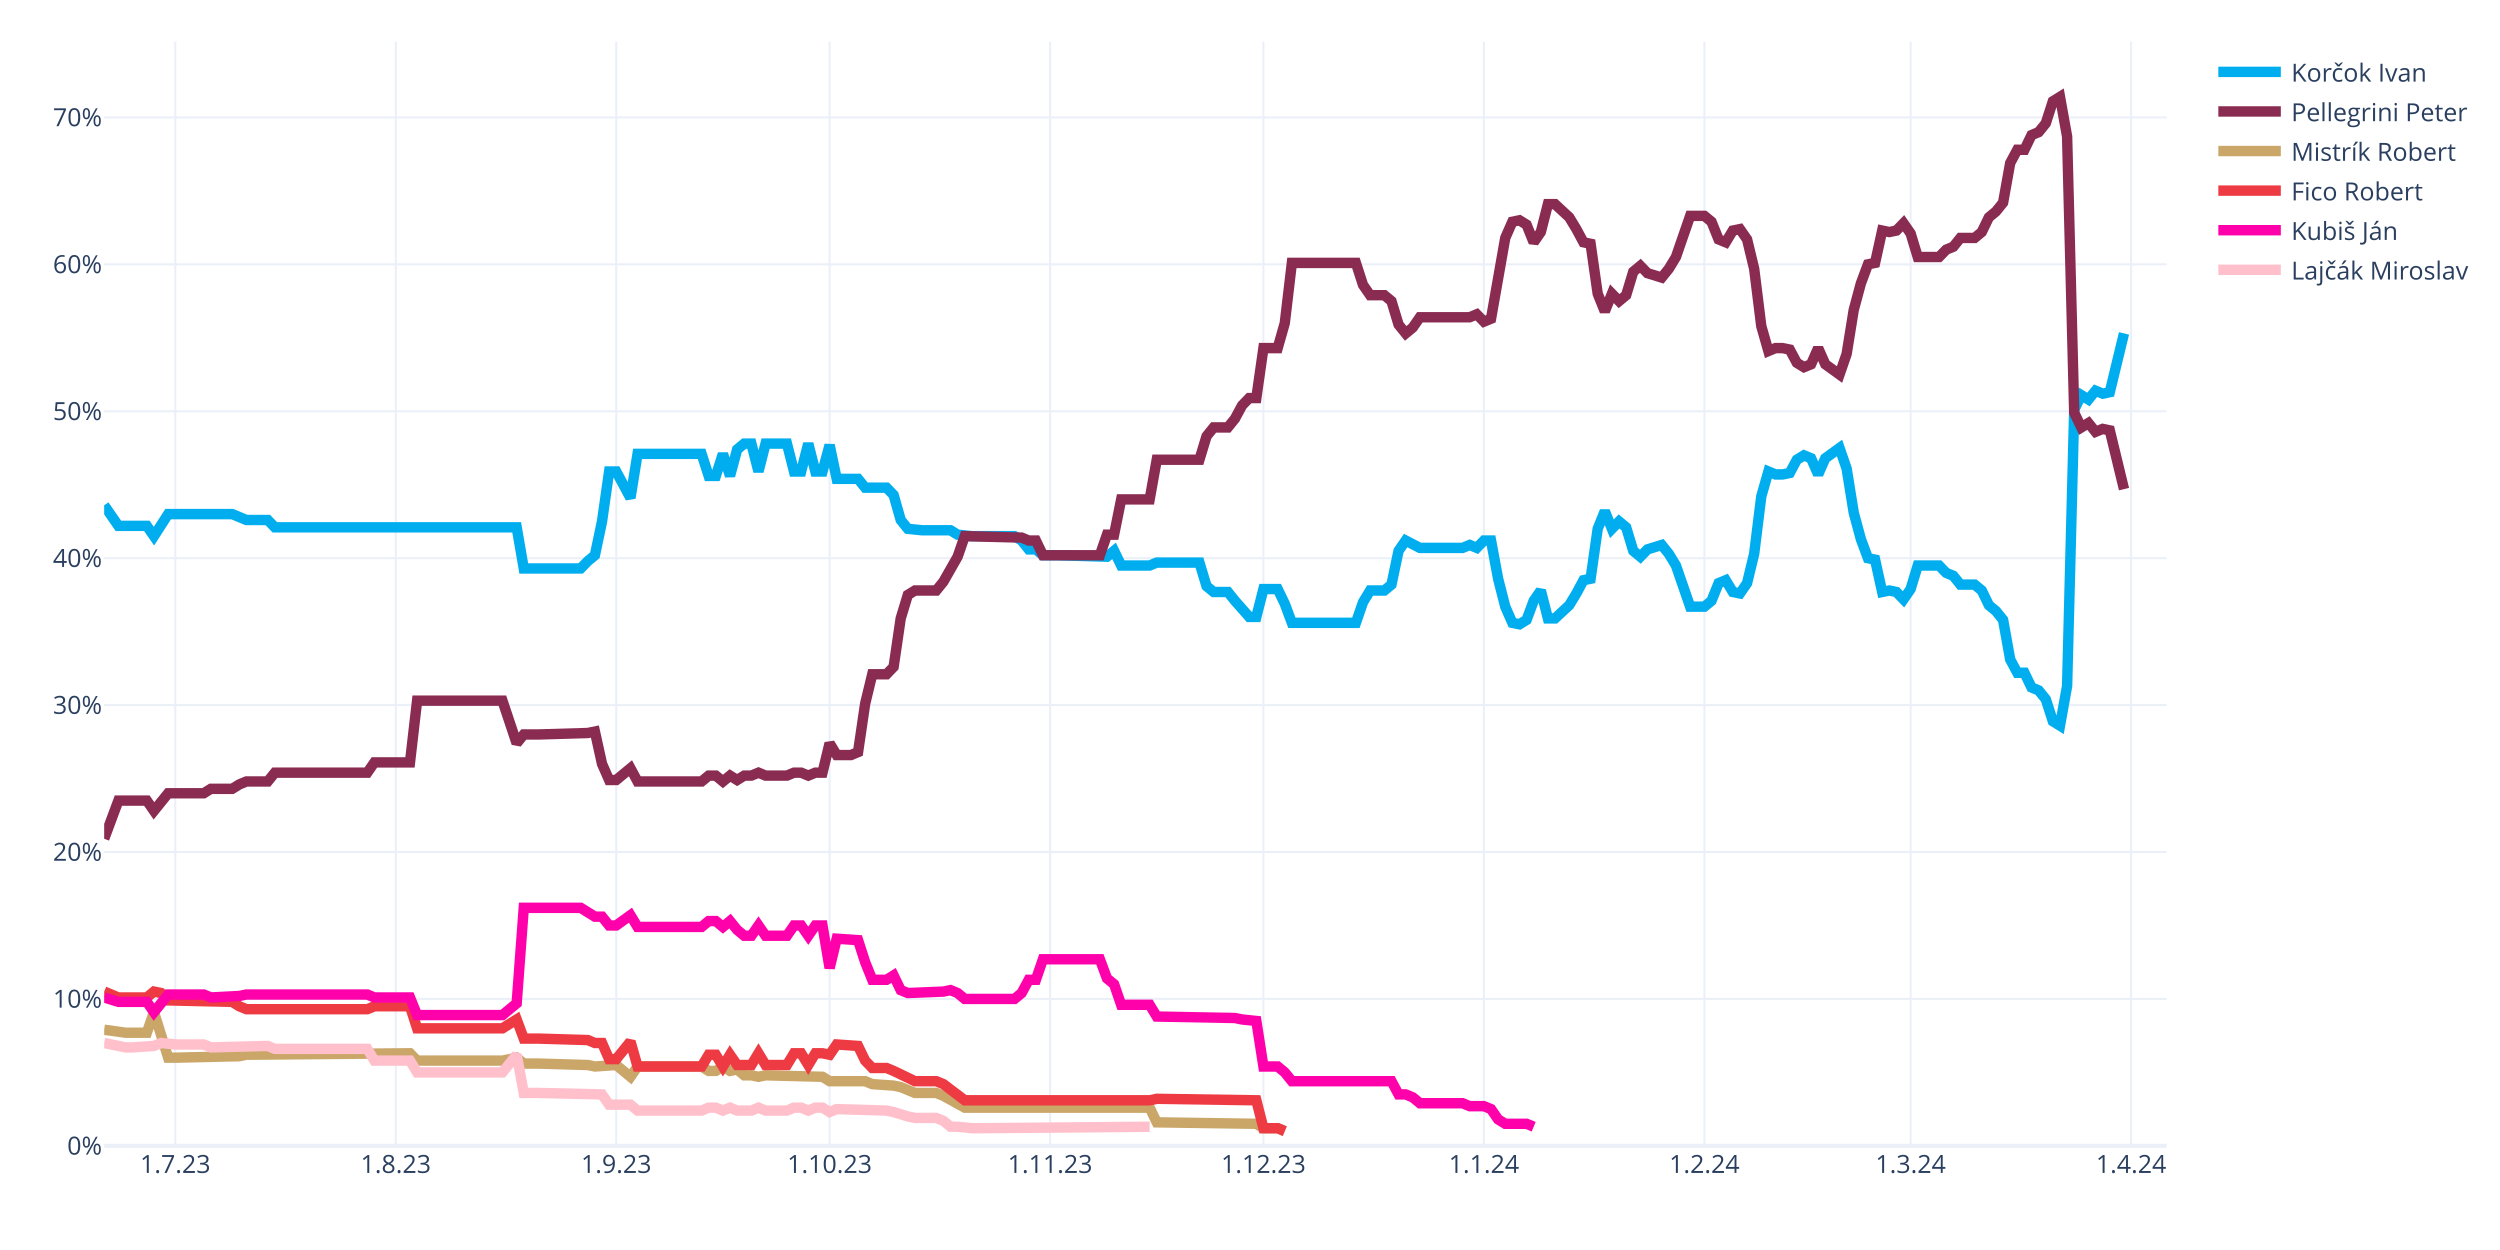
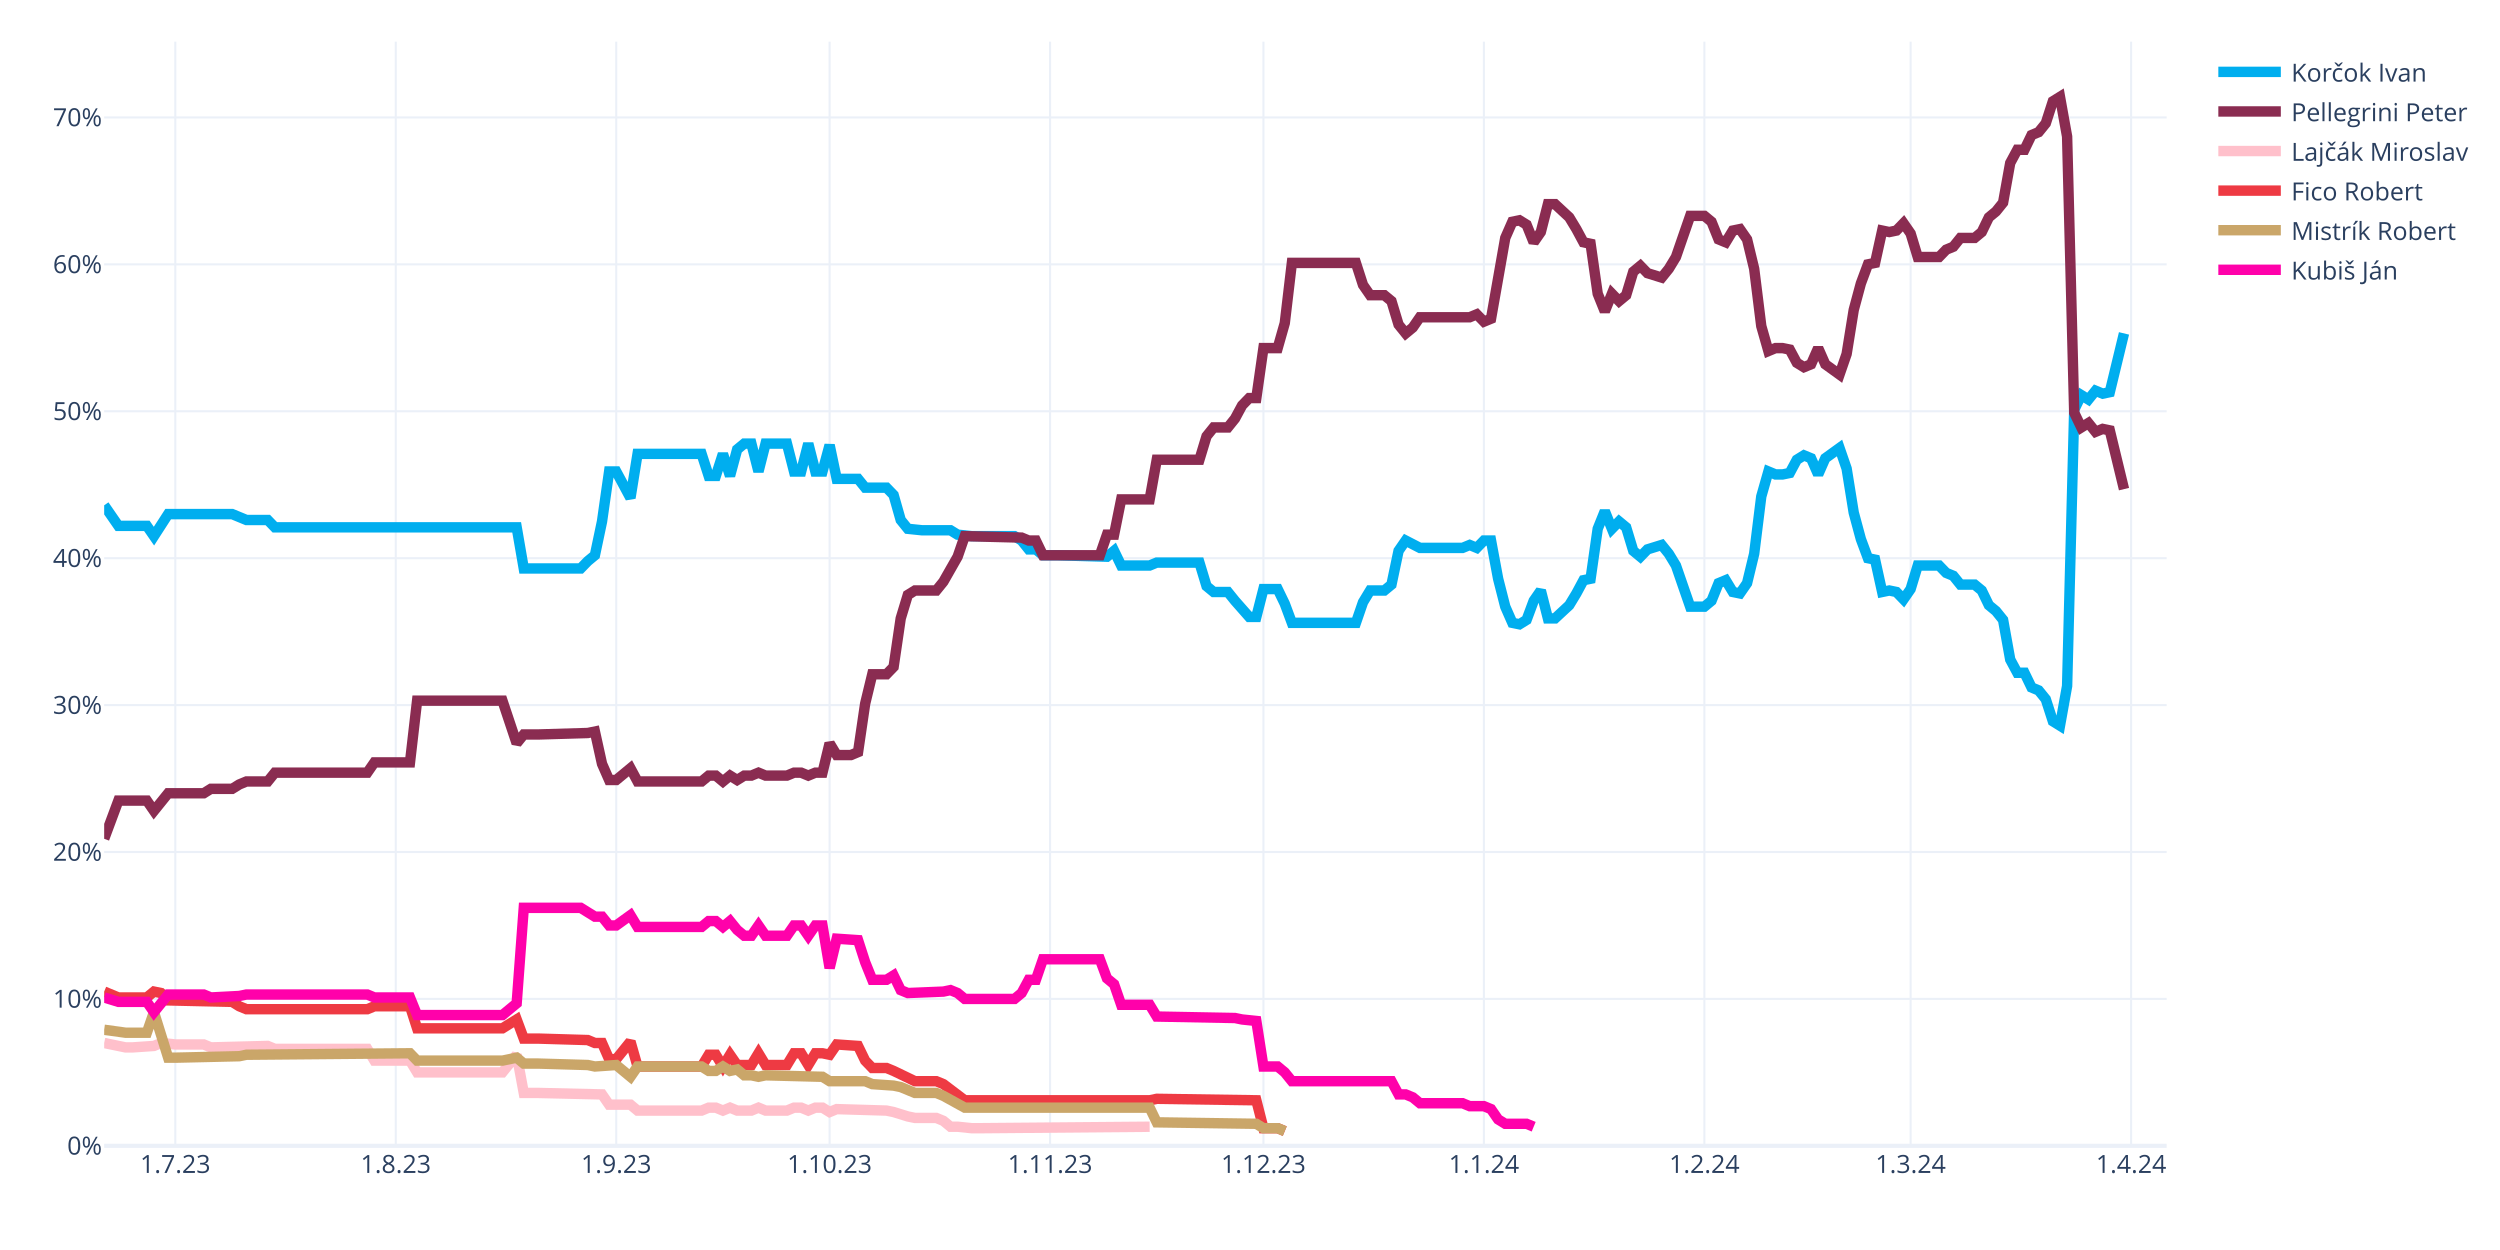
<svg xmlns="http://www.w3.org/2000/svg" class="main-svg" width="1200" height="600" style="" viewBox="0 0 1200 600">
  <rect x="0" y="0" width="1200" height="600" style="fill: rgb(255, 255, 255); fill-opacity: 1;" />
-   <defs id="defs-ccd681">
+   <defs id="defs-4c648d">
    <g class="clips">
-       <clipPath id="clipccd681xyplot" class="plotclip">
+       <clipPath id="clip4c648dxyplot" class="plotclip">
        <rect width="990" height="530" />
      </clipPath>
-       <clipPath class="axesclip" id="clipccd681x">
+       <clipPath class="axesclip" id="clip4c648dx">
        <rect x="50" y="0" width="990" height="600" />
      </clipPath>
-       <clipPath class="axesclip" id="clipccd681y">
+       <clipPath class="axesclip" id="clip4c648dy">
        <rect x="0" y="20" width="1200" height="530" />
      </clipPath>
-       <clipPath class="axesclip" id="clipccd681xy">
+       <clipPath class="axesclip" id="clip4c648dxy">
        <rect x="50" y="20" width="990" height="530" />
      </clipPath>
    </g>
    <g class="gradients" />
    <g class="patterns" />
  </defs>
  <g class="bglayer" />
  <g class="layer-below">
    <g class="imagelayer" />
    <g class="shapelayer" />
  </g>
  <g class="cartesianlayer">
    <g class="subplot xy">
      <g class="layer-subplot">
        <g class="shapelayer" />
        <g class="imagelayer" />
      </g>
      <g class="minor-gridlayer">
        <g class="x" />
        <g class="y" />
      </g>
      <g class="gridlayer">
        <g class="x">
          <path class="xgrid crisp" transform="translate(84.14,0)" d="M0,20v530" style="stroke: rgb(235, 240, 248); stroke-opacity: 1; stroke-width: 1px;" />
          <path class="xgrid crisp" transform="translate(189.97,0)" d="M0,20v530" style="stroke: rgb(235, 240, 248); stroke-opacity: 1; stroke-width: 1px;" />
          <path class="xgrid crisp" transform="translate(295.79,0)" d="M0,20v530" style="stroke: rgb(235, 240, 248); stroke-opacity: 1; stroke-width: 1px;" />
          <path class="xgrid crisp" transform="translate(398.21,0)" d="M0,20v530" style="stroke: rgb(235, 240, 248); stroke-opacity: 1; stroke-width: 1px;" />
          <path class="xgrid crisp" transform="translate(504.03,0)" d="M0,20v530" style="stroke: rgb(235, 240, 248); stroke-opacity: 1; stroke-width: 1px;" />
          <path class="xgrid crisp" transform="translate(606.45,0)" d="M0,20v530" style="stroke: rgb(235, 240, 248); stroke-opacity: 1; stroke-width: 1px;" />
          <path class="xgrid crisp" transform="translate(712.28,0)" d="M0,20v530" style="stroke: rgb(235, 240, 248); stroke-opacity: 1; stroke-width: 1px;" />
          <path class="xgrid crisp" transform="translate(818.1,0)" d="M0,20v530" style="stroke: rgb(235, 240, 248); stroke-opacity: 1; stroke-width: 1px;" />
          <path class="xgrid crisp" transform="translate(917.1,0)" d="M0,20v530" style="stroke: rgb(235, 240, 248); stroke-opacity: 1; stroke-width: 1px;" />
          <path class="xgrid crisp" transform="translate(1022.93,0)" d="M0,20v530" style="stroke: rgb(235, 240, 248); stroke-opacity: 1; stroke-width: 1px;" />
        </g>
        <g class="y">
          <path class="ygrid crisp" transform="translate(0,479.48)" d="M50,0h990" style="stroke: rgb(235, 240, 248); stroke-opacity: 1; stroke-width: 1px;" />
          <path class="ygrid crisp" transform="translate(0,408.96)" d="M50,0h990" style="stroke: rgb(235, 240, 248); stroke-opacity: 1; stroke-width: 1px;" />
          <path class="ygrid crisp" transform="translate(0,338.45)" d="M50,0h990" style="stroke: rgb(235, 240, 248); stroke-opacity: 1; stroke-width: 1px;" />
          <path class="ygrid crisp" transform="translate(0,267.93)" d="M50,0h990" style="stroke: rgb(235, 240, 248); stroke-opacity: 1; stroke-width: 1px;" />
          <path class="ygrid crisp" transform="translate(0,197.41)" d="M50,0h990" style="stroke: rgb(235, 240, 248); stroke-opacity: 1; stroke-width: 1px;" />
          <path class="ygrid crisp" transform="translate(0,126.89)" d="M50,0h990" style="stroke: rgb(235, 240, 248); stroke-opacity: 1; stroke-width: 1px;" />
          <path class="ygrid crisp" transform="translate(0,56.37)" d="M50,0h990" style="stroke: rgb(235, 240, 248); stroke-opacity: 1; stroke-width: 1px;" />
        </g>
      </g>
      <g class="zerolinelayer">
        <path class="yzl zl crisp" transform="translate(0,550)" d="M50,0h990" style="stroke: rgb(235, 240, 248); stroke-opacity: 1; stroke-width: 2px;" />
      </g>
      <g class="layer-between">
        <g class="shapelayer" />
        <g class="imagelayer" />
      </g>
      <path class="xlines-below" />
      <path class="ylines-below" />
      <g class="overlines-below" />
      <g class="xaxislayer-below" />
      <g class="yaxislayer-below" />
      <g class="overaxes-below" />
-       <g class="plot" transform="translate(50,20)" clip-path="url(#clipccd681xyplot)">
+       <g class="plot" transform="translate(50,20)" clip-path="url(#clip4c648dxyplot)">
        <g class="scatterlayer mlayer">
-           <g class="trace scatter trace8fe063" style="stroke-miterlimit: 2; opacity: 1;">
+           <g class="trace scatter trace113d19" style="stroke-miterlimit: 2; opacity: 1;">
            <g class="fills" />
            <g class="errorbars" />
            <g class="lines">
              <path class="js-line" d="M0,222.54L6.83,232.41L10.24,232.41L20.48,232.41L23.9,237.35L30.72,226.77L34.14,226.77L61.45,226.77L64.86,228.18L68.28,229.59L71.69,229.59L78.52,229.59L81.93,233.12L198,233.12L201.41,252.86L228.72,252.86L232.14,249.34L235.55,246.52L238.97,230.3L242.38,206.32L245.79,206.32L252.62,219.01L256.03,197.86L286.76,197.86L290.17,208.44L293.59,208.44L297,197.86L300.41,208.44L303.83,195.74L307.24,192.92L310.66,192.92L314.07,206.32L317.48,192.92L327.72,192.92L331.14,206.32L334.55,206.32L337.97,192.92L341.38,206.32L344.79,206.32L348.21,193.63L351.62,209.85L361.86,209.85L365.28,214.08L375.52,214.08L378.93,217.6L382.34,229.59L385.76,233.82L392.59,234.53L396,234.53L406.24,234.53L409.66,236.64L416.48,237.35L419.9,237.35L436.97,237.35L440.38,239.46L443.79,243.7L447.21,243.7L450.62,246.52L457.45,246.52L481.34,247.22L484.76,244.4L488.17,251.45L491.59,251.45L501.83,251.45L505.24,250.04L525.72,250.04L529.14,261.33L532.55,264.15L535.97,264.15L539.38,264.15L542.79,268.38L549.62,276.13L553.03,276.13L556.45,262.74L559.86,262.74L563.28,262.74L566.69,269.79L570.1,278.96L573.52,278.96L600.83,278.96L604.24,269.08L607.66,263.44L611.07,263.44L614.48,263.44L617.9,260.62L621.31,244.4L624.72,239.46L631.55,242.99L634.97,242.99L652.03,242.99L655.45,241.58L658.86,242.99L662.28,239.46L665.69,239.46L669.1,257.8L672.52,271.2L675.93,278.96L679.34,279.66L682.76,277.54L686.17,268.38L689.59,263.44L693,276.84L696.41,276.84L703.24,270.49L706.66,264.85L710.07,258.5L713.48,257.8L716.9,233.82L720.31,225.36L723.72,233.82L727.14,230.3L730.55,233.12L733.97,244.4L737.38,247.22L740.79,243.7L747.62,241.58L751.03,245.81L754.45,251.45L757.86,261.33L761.28,271.2L764.69,271.2L768.1,271.2L771.52,268.38L774.93,259.92L778.34,258.5L781.76,264.15L785.17,264.85L788.59,259.92L792,245.81L795.41,218.31L798.83,206.32L802.24,207.73L805.66,207.73L809.07,207.03L812.48,200.68L815.9,198.56L819.31,199.97L822.72,207.73L826.14,199.97L832.97,195.04L836.38,204.91L839.79,226.07L843.21,238.76L846.62,247.93L850.03,248.63L853.45,264.15L856.86,263.44L860.28,264.15L863.69,267.67L867.1,262.74L870.52,251.45L880.76,251.45L884.17,254.98L887.59,256.39L891,260.62L897.83,260.62L901.24,263.44L904.66,270.49L908.07,273.31L911.48,277.54L914.9,296.58L918.31,302.93L921.72,302.93L925.14,309.98L928.55,311.39L931.97,315.62L935.38,326.2L938.79,328.32L942.21,309.28L945.62,176.7L949.03,169.65L952.45,171.77L955.86,167.54L959.28,168.95L962.69,168.24L969.52,140.03" style="vector-effect: none; fill: none; stroke: rgb(0, 174, 239); stroke-opacity: 1; stroke-width: 5px; opacity: 1;" />
            </g>
            <g class="points" />
            <g class="text" />
          </g>
-           <g class="trace scatter trace3c7a3f" style="stroke-miterlimit: 2; opacity: 1;">
+           <g class="trace scatter trace67e810" style="stroke-miterlimit: 2; opacity: 1;">
            <g class="fills" />
            <g class="errorbars" />
            <g class="lines">
              <path class="js-line" d="M0,382.62L6.83,364.28L10.24,364.28L20.48,364.28L23.9,369.22L30.72,360.76L34.14,360.76L47.79,360.76L51.21,358.64L61.45,358.64L64.86,356.53L68.28,355.11L71.69,355.11L78.52,355.11L81.93,350.88L126.31,350.88L129.72,345.95L146.79,345.95L150.21,316.33L191.17,316.33L198,336.78L201.41,332.55L208.24,332.55L232.14,331.84L235.55,331.14L238.97,346.65L242.38,354.41L245.79,354.41L249.21,351.59L252.62,348.77L256.03,355.11L286.76,355.11L290.17,352.29L293.59,352.29L297,355.11L300.41,352.29L303.83,354.41L307.24,352.29L310.66,352.29L314.07,350.88L317.48,352.29L327.72,352.29L331.14,350.88L334.55,350.88L337.97,352.29L341.38,350.88L344.79,350.88L348.21,336.78L351.62,342.42L358.45,342.42L361.86,341.01L365.28,317.74L368.69,303.64L375.52,303.64L378.93,300.11L382.34,276.84L385.76,265.56L389.17,263.44L392.59,263.44L399.41,263.44L402.83,259.21L409.66,247.22L413.07,237.35L440.38,238.05L443.79,239.46L447.21,239.46L450.62,246.52L477.93,246.52L481.34,236.64L484.76,236.64L488.17,219.72L501.83,219.72L505.24,200.68L525.72,200.68L529.14,189.4L532.55,185.17L535.97,185.17L539.38,185.17L542.79,180.93L546.21,174.59L549.62,171.06L553.03,171.06L556.45,147.09L563.28,147.09L566.69,135.1L570.1,106.19L573.52,106.19L600.83,106.19L604.24,116.76L607.66,121.7L611.07,121.7L614.48,121.7L617.9,124.52L621.31,135.8L624.72,140.03L628.14,137.21L631.55,132.28L655.45,132.28L658.86,130.87L662.28,134.39L665.69,132.98L672.52,94.2L675.93,86.44L679.34,85.74L682.76,87.85L686.17,96.31L689.59,91.38L693,77.98L696.41,77.98L703.24,84.32L706.66,89.97L710.07,96.31L713.48,97.02L716.9,120.99L720.31,129.46L723.72,120.99L727.14,124.52L730.55,121.7L733.97,110.42L737.38,107.6L740.79,111.12L747.62,113.24L751.03,109.01L754.45,103.36L757.86,93.49L761.28,83.62L764.69,83.62L768.1,83.62L771.52,86.44L774.93,94.9L778.34,96.31L781.76,90.67L785.17,89.97L788.59,94.9L792,109.01L795.41,136.51L798.83,148.5L802.24,147.09L805.66,147.09L809.07,147.79L812.48,154.14L815.9,156.25L819.31,154.84L822.72,147.09L826.14,154.84L832.97,159.78L836.38,149.91L839.79,128.75L843.21,116.06L846.62,106.89L850.03,106.19L853.45,90.67L856.86,91.38L860.28,90.67L863.69,87.15L867.1,92.08L870.52,103.36L880.76,103.36L884.17,99.84L887.59,98.43L891,94.2L897.83,94.2L901.24,91.38L904.66,84.32L908.07,81.5L911.48,77.27L914.9,58.23L918.31,51.89L921.72,51.89L925.14,44.83L928.55,43.42L931.97,39.19L935.38,28.62L938.79,26.5L942.21,45.54L945.62,178.11L949.03,185.17L952.45,183.05L955.86,187.28L959.28,185.87L962.69,186.58L969.52,214.78" style="vector-effect: none; fill: none; stroke: rgb(138, 44, 81); stroke-opacity: 1; stroke-width: 5px; opacity: 1;" />
            </g>
            <g class="points" />
            <g class="text" />
          </g>
-           <g class="trace scatter trace425340" style="stroke-miterlimit: 2; opacity: 1;">
+           <g class="trace scatter traceca311c" style="stroke-miterlimit: 2; opacity: 1;">
+             <g class="fills" />
+             <g class="errorbars" />
+             <g class="lines">
+               <path class="js-line" d="M0,480.64L10.24,482.75L13.66,482.75L23.9,482.05L27.31,480.64L34.14,481.34L37.55,481.34L47.79,481.34L51.21,482.75L78.52,482.05L81.93,483.46L126.31,483.46L129.72,489.1L146.79,489.1L150.21,494.74L191.17,494.74L198,486.28L201.41,504.61L208.24,504.61L238.97,505.32L242.38,510.25L252.62,510.25L256.03,513.08L286.76,513.08L290.17,511.67L293.59,511.67L297,513.08L300.41,511.67L303.83,513.08L310.66,513.08L314.07,511.67L317.48,513.08L320.9,513.08L327.72,513.08L331.14,511.67L334.55,511.67L337.97,513.08L341.38,511.67L344.79,511.67L348.21,513.78L351.62,512.37L375.52,513.08L378.93,513.78L385.76,515.9L389.17,516.6L399.41,516.6L402.83,518.01L406.24,520.83L409.66,520.83L416.48,521.54L419.9,521.54L501.83,520.83" style="vector-effect: none; fill: none; stroke: rgb(255, 192, 203); stroke-opacity: 1; stroke-width: 5px; opacity: 1;" />
+             </g>
+             <g class="points" />
+             <g class="text" />
+           </g>
+           <g class="trace scatter trace1f88b2" style="stroke-miterlimit: 2; opacity: 1;">
+             <g class="fills" />
+             <g class="errorbars" />
+             <g class="lines">
+               <path class="js-line" d="M0,455.96L6.83,458.78L10.24,458.78L20.48,458.78L23.9,455.96L27.31,456.66L30.72,460.19L61.45,460.89L64.86,463.01L68.28,464.42L71.69,464.42L126.31,464.42L129.72,463.01L146.79,463.01L150.21,473.59L191.17,473.59L198,469.35L201.41,478.52L208.24,478.52L232.14,479.23L235.55,480.64L238.97,480.64L242.38,488.39L245.79,488.39L249.21,484.16L252.62,479.93L256.03,491.92L286.76,491.92L290.17,486.28L293.59,486.28L297,491.92L300.41,486.28L303.83,491.21L310.66,491.21L314.07,485.57L317.48,491.21L320.9,491.21L327.72,491.21L331.14,485.57L334.55,485.57L337.97,491.21L341.38,485.57L344.79,485.57L348.21,486.28L351.62,481.34L361.86,482.05L365.28,489.1L368.69,492.63L372.1,492.63L375.52,492.63L378.93,494.04L389.17,498.97L392.59,498.97L399.41,498.97L402.83,500.38L413.07,508.14L416.48,508.14L501.83,508.14L505.24,507.43L553.03,508.14L556.45,521.54L563.28,521.54L566.69,522.95" style="vector-effect: none; fill: none; stroke: rgb(238, 58, 67); stroke-opacity: 1; stroke-width: 5px; opacity: 1;" />
+             </g>
+             <g class="points" />
+             <g class="text" />
+           </g>
+           <g class="trace scatter trace04eb31" style="stroke-miterlimit: 2; opacity: 1;">
            <g class="fills" />
            <g class="errorbars" />
            <g class="lines">
              <path class="js-line" d="M0,474.29L10.24,475.7L13.66,475.7L20.48,475.7L23.9,465.83L30.72,487.69L34.14,487.69L64.86,486.98L68.28,486.28L146.79,485.57L150.21,489.1L191.17,489.1L198,487.69L201.41,490.51L208.24,490.51L232.14,491.21L235.55,491.92L245.79,491.21L249.21,494.04L252.62,496.86L256.03,491.92L286.76,491.92L290.17,494.04L293.59,494.04L297,491.92L300.41,494.04L303.83,493.33L307.24,496.15L310.66,496.15L314.07,496.86L317.48,496.15L344.79,496.86L348.21,498.97L365.28,498.97L368.69,500.38L378.93,501.09L382.34,501.79L389.17,504.61L392.59,504.61L399.41,504.61L402.83,506.02L413.07,511.67L416.48,511.67L501.83,511.67L505.24,518.72L553.03,519.42L556.45,521.54L563.28,521.54L566.69,522.95" style="vector-effect: none; fill: none; stroke: rgb(202, 166, 105); stroke-opacity: 1; stroke-width: 5px; opacity: 1;" />
            </g>
            <g class="points" />
            <g class="text" />
          </g>
-           <g class="trace scatter tracef23b5d" style="stroke-miterlimit: 2; opacity: 1;">
-             <g class="fills" />
-             <g class="errorbars" />
-             <g class="lines">
-               <path class="js-line" d="M0,455.96L6.83,458.78L10.24,458.78L20.48,458.78L23.9,455.96L27.31,456.66L30.72,460.19L61.45,460.89L64.86,463.01L68.28,464.42L71.69,464.42L126.31,464.42L129.72,463.01L146.79,463.01L150.21,473.59L191.17,473.59L198,469.35L201.41,478.52L208.24,478.52L232.14,479.23L235.55,480.64L238.97,480.64L242.38,488.39L245.79,488.39L249.21,484.16L252.62,479.93L256.03,491.92L286.76,491.92L290.17,486.28L293.59,486.28L297,491.92L300.41,486.28L303.83,491.21L310.66,491.21L314.07,485.57L317.48,491.21L320.9,491.21L327.72,491.21L331.14,485.57L334.55,485.57L337.97,491.21L341.38,485.57L344.79,485.57L348.21,486.28L351.62,481.34L361.86,482.05L365.28,489.1L368.69,492.63L372.1,492.63L375.52,492.63L378.93,494.04L389.17,498.97L392.59,498.97L399.41,498.97L402.83,500.38L413.07,508.14L416.48,508.14L501.83,508.14L505.24,507.43L553.03,508.14L556.45,521.54L563.28,521.54L566.69,522.95" style="vector-effect: none; fill: none; stroke: rgb(238, 58, 67); stroke-opacity: 1; stroke-width: 5px; opacity: 1;" />
-             </g>
-             <g class="points" />
-             <g class="text" />
-           </g>
-           <g class="trace scatter trace190087" style="stroke-miterlimit: 2; opacity: 1;">
+           <g class="trace scatter trace62bf24" style="stroke-miterlimit: 2; opacity: 1;">
            <g class="fills" />
            <g class="errorbars" />
            <g class="lines">
              <path class="js-line" d="M0,458.78L6.83,460.89L10.24,460.89L20.48,460.89L23.9,465.83L30.72,457.37L34.14,457.37L47.79,457.37L51.21,458.78L64.86,458.07L68.28,457.37L126.31,457.37L129.72,458.78L146.79,458.78L150.21,467.24L191.17,467.24L198,461.6L201.41,415.76L208.24,415.76L228.72,415.76L232.14,417.88L235.55,419.99L238.97,419.99L242.38,424.22L245.79,424.22L252.62,419.29L256.03,424.93L286.76,424.93L290.17,422.11L293.59,422.11L297,424.93L300.41,422.11L303.83,426.34L307.24,429.16L310.66,429.16L314.07,424.22L317.48,429.16L327.72,429.16L331.14,424.22L334.55,424.22L337.97,429.16L341.38,424.22L344.79,424.22L348.21,444.67L351.62,430.57L361.86,431.27L365.28,441.85L368.69,450.31L372.1,450.31L375.52,450.31L378.93,448.2L382.34,455.25L385.76,456.66L402.83,455.96L406.24,455.25L409.66,456.66L413.07,459.48L436.97,459.48L440.38,456.66L443.79,450.31L447.21,450.31L450.62,440.44L457.45,440.44L477.93,440.44L481.34,449.61L484.76,452.43L488.17,462.3L501.83,462.3L505.24,467.94L542.79,468.65L546.21,469.35L553.03,470.06L556.45,491.92L563.28,491.92L566.69,494.74L570.1,498.97L573.52,498.97L617.9,498.97L621.31,505.32L624.72,505.32L628.14,506.73L631.55,509.55L634.97,509.55L652.03,509.55L655.45,510.96L662.28,510.96L665.69,512.37L669.1,517.31L672.52,519.42L682.76,519.42L686.17,520.83" style="vector-effect: none; fill: none; stroke: rgb(255, 1, 170); stroke-opacity: 1; stroke-width: 5px; opacity: 1;" />
-             </g>
-             <g class="points" />
-             <g class="text" />
-           </g>
-           <g class="trace scatter tracea12fb4" style="stroke-miterlimit: 2; opacity: 1;">
-             <g class="fills" />
-             <g class="errorbars" />
-             <g class="lines">
-               <path class="js-line" d="M0,480.64L10.24,482.75L13.66,482.75L23.9,482.05L27.31,480.64L34.14,481.34L37.55,481.34L47.79,481.34L51.21,482.75L78.52,482.05L81.93,483.46L126.31,483.46L129.72,489.1L146.79,489.1L150.21,494.74L191.17,494.74L198,486.28L201.41,504.61L208.24,504.61L238.97,505.32L242.38,510.25L252.62,510.25L256.03,513.08L286.76,513.08L290.17,511.67L293.59,511.67L297,513.08L300.41,511.67L303.83,513.08L310.66,513.08L314.07,511.67L317.48,513.08L320.9,513.08L327.72,513.08L331.14,511.67L334.55,511.67L337.97,513.08L341.38,511.67L344.79,511.67L348.21,513.78L351.62,512.37L375.52,513.08L378.93,513.78L385.76,515.9L389.17,516.6L399.41,516.6L402.83,518.01L406.24,520.83L409.66,520.83L416.48,521.54L419.9,521.54L501.83,520.83" style="vector-effect: none; fill: none; stroke: rgb(255, 192, 203); stroke-opacity: 1; stroke-width: 5px; opacity: 1;" />
            </g>
            <g class="points" />
            <g class="text" />
          </g>
        </g>
      </g>
      <g class="overplot" />
      <path class="xlines-above crisp" d="M0,0" style="fill: none;" />
      <path class="ylines-above crisp" d="M0,0" style="fill: none;" />
      <g class="overlines-above" />
      <g class="xaxislayer-above">
        <g class="xtick">
          <text text-anchor="middle" x="0" y="563" transform="translate(84.14,0)" style="font-family: 'Open Sans', verdana, arial, sans-serif; font-size: 12px; fill: rgb(42, 63, 95); fill-opacity: 1; white-space: pre; opacity: 1;">1.7.23</text>
        </g>
        <g class="xtick">
          <text text-anchor="middle" x="0" y="563" style="font-family: 'Open Sans', verdana, arial, sans-serif; font-size: 12px; fill: rgb(42, 63, 95); fill-opacity: 1; white-space: pre; opacity: 1;" transform="translate(189.97,0)">1.8.23</text>
        </g>
        <g class="xtick">
          <text text-anchor="middle" x="0" y="563" style="font-family: 'Open Sans', verdana, arial, sans-serif; font-size: 12px; fill: rgb(42, 63, 95); fill-opacity: 1; white-space: pre; opacity: 1;" transform="translate(295.79,0)">1.9.23</text>
        </g>
        <g class="xtick">
          <text text-anchor="middle" x="0" y="563" style="font-family: 'Open Sans', verdana, arial, sans-serif; font-size: 12px; fill: rgb(42, 63, 95); fill-opacity: 1; white-space: pre; opacity: 1;" transform="translate(398.21,0)">1.10.23</text>
        </g>
        <g class="xtick">
          <text text-anchor="middle" x="0" y="563" style="font-family: 'Open Sans', verdana, arial, sans-serif; font-size: 12px; fill: rgb(42, 63, 95); fill-opacity: 1; white-space: pre; opacity: 1;" transform="translate(504.03,0)">1.11.23</text>
        </g>
        <g class="xtick">
          <text text-anchor="middle" x="0" y="563" style="font-family: 'Open Sans', verdana, arial, sans-serif; font-size: 12px; fill: rgb(42, 63, 95); fill-opacity: 1; white-space: pre; opacity: 1;" transform="translate(606.45,0)">1.12.23</text>
        </g>
        <g class="xtick">
          <text text-anchor="middle" x="0" y="563" style="font-family: 'Open Sans', verdana, arial, sans-serif; font-size: 12px; fill: rgb(42, 63, 95); fill-opacity: 1; white-space: pre; opacity: 1;" transform="translate(712.28,0)">1.1.24</text>
        </g>
        <g class="xtick">
          <text text-anchor="middle" x="0" y="563" style="font-family: 'Open Sans', verdana, arial, sans-serif; font-size: 12px; fill: rgb(42, 63, 95); fill-opacity: 1; white-space: pre; opacity: 1;" transform="translate(818.1,0)">1.2.24</text>
        </g>
        <g class="xtick">
          <text text-anchor="middle" x="0" y="563" style="font-family: 'Open Sans', verdana, arial, sans-serif; font-size: 12px; fill: rgb(42, 63, 95); fill-opacity: 1; white-space: pre; opacity: 1;" transform="translate(917.1,0)">1.3.24</text>
        </g>
        <g class="xtick">
          <text text-anchor="middle" x="0" y="563" style="font-family: 'Open Sans', verdana, arial, sans-serif; font-size: 12px; fill: rgb(42, 63, 95); fill-opacity: 1; white-space: pre; opacity: 1;" transform="translate(1022.93,0)">1.4.24</text>
        </g>
      </g>
      <g class="yaxislayer-above">
        <g class="ytick">
          <text text-anchor="end" x="49" y="4.2" transform="translate(0,550)" style="font-family: 'Open Sans', verdana, arial, sans-serif; font-size: 12px; fill: rgb(42, 63, 95); fill-opacity: 1; white-space: pre; opacity: 1;">0%</text>
        </g>
        <g class="ytick">
          <text text-anchor="end" x="49" y="4.2" style="font-family: 'Open Sans', verdana, arial, sans-serif; font-size: 12px; fill: rgb(42, 63, 95); fill-opacity: 1; white-space: pre; opacity: 1;" transform="translate(0,479.48)">10%</text>
        </g>
        <g class="ytick">
          <text text-anchor="end" x="49" y="4.2" style="font-family: 'Open Sans', verdana, arial, sans-serif; font-size: 12px; fill: rgb(42, 63, 95); fill-opacity: 1; white-space: pre; opacity: 1;" transform="translate(0,408.96)">20%</text>
        </g>
        <g class="ytick">
          <text text-anchor="end" x="49" y="4.2" style="font-family: 'Open Sans', verdana, arial, sans-serif; font-size: 12px; fill: rgb(42, 63, 95); fill-opacity: 1; white-space: pre; opacity: 1;" transform="translate(0,338.45)">30%</text>
        </g>
        <g class="ytick">
          <text text-anchor="end" x="49" y="4.2" style="font-family: 'Open Sans', verdana, arial, sans-serif; font-size: 12px; fill: rgb(42, 63, 95); fill-opacity: 1; white-space: pre; opacity: 1;" transform="translate(0,267.93)">40%</text>
        </g>
        <g class="ytick">
          <text text-anchor="end" x="49" y="4.2" style="font-family: 'Open Sans', verdana, arial, sans-serif; font-size: 12px; fill: rgb(42, 63, 95); fill-opacity: 1; white-space: pre; opacity: 1;" transform="translate(0,197.41)">50%</text>
        </g>
        <g class="ytick">
          <text text-anchor="end" x="49" y="4.2" style="font-family: 'Open Sans', verdana, arial, sans-serif; font-size: 12px; fill: rgb(42, 63, 95); fill-opacity: 1; white-space: pre; opacity: 1;" transform="translate(0,126.89)">60%</text>
        </g>
        <g class="ytick">
          <text text-anchor="end" x="49" y="4.2" style="font-family: 'Open Sans', verdana, arial, sans-serif; font-size: 12px; fill: rgb(42, 63, 95); fill-opacity: 1; white-space: pre; opacity: 1;" transform="translate(0,56.37)">70%</text>
        </g>
      </g>
      <g class="overaxes-above" />
    </g>
  </g>
  <g class="polarlayer" />
  <g class="smithlayer" />
  <g class="ternarylayer" />
  <g class="geolayer" />
  <g class="funnelarealayer" />
  <g class="pielayer" />
  <g class="iciclelayer" />
  <g class="treemaplayer" />
  <g class="sunburstlayer" />
  <g class="glimages" />
-   <defs id="topdefs-ccd681">
+   <defs id="topdefs-4c648d">
    <g class="clips" />
-     <clipPath id="legendccd681">
+     <clipPath id="legend4c648d">
      <rect width="128" height="124" x="0" y="0" />
    </clipPath>
  </defs>
  <g class="layer-above">
    <g class="imagelayer" />
    <g class="shapelayer" />
  </g>
  <g class="infolayer">
    <g class="legend" pointer-events="all" transform="translate(1059.8,20)">
      <rect class="bg" shape-rendering="crispEdges" style="stroke: rgb(68, 68, 68); stroke-opacity: 1; fill: rgb(255, 255, 255); fill-opacity: 1; stroke-width: 0px;" width="128" height="124" x="0" y="0" />
-       <g class="scrollbox" transform="" clip-path="url(#legendccd681)">
+       <g class="scrollbox" transform="" clip-path="url(#legend4c648d)">
        <g class="groups">
          <g class="traces" transform="translate(0,14.5)" style="opacity: 1;">
            <text class="legendtext" text-anchor="start" x="40" y="4.68" style="font-family: 'Open Sans', verdana, arial, sans-serif; font-size: 12px; fill: rgb(42, 63, 95); fill-opacity: 1; white-space: pre;">Korčok Ivan</text>
            <g class="layers" style="opacity: 1;">
              <g class="legendfill" />
              <g class="legendlines">
                <path class="js-line" d="M5,0h30" style="fill: none; stroke: rgb(0, 174, 239); stroke-opacity: 1; stroke-width: 5px;" />
              </g>
              <g class="legendsymbols">
                <g class="legendpoints" />
              </g>
            </g>
            <rect class="legendtoggle" x="0" y="-9.5" width="122.703" height="19" style="fill: rgb(0, 0, 0); fill-opacity: 0;" />
          </g>
          <g class="traces" transform="translate(0,33.5)" style="opacity: 1;">
            <text class="legendtext" text-anchor="start" x="40" y="4.68" style="font-family: 'Open Sans', verdana, arial, sans-serif; font-size: 12px; fill: rgb(42, 63, 95); fill-opacity: 1; white-space: pre;">Pellegrini Peter</text>
            <g class="layers" style="opacity: 1;">
              <g class="legendfill" />
              <g class="legendlines">
                <path class="js-line" d="M5,0h30" style="fill: none; stroke: rgb(138, 44, 81); stroke-opacity: 1; stroke-width: 5px;" />
              </g>
              <g class="legendsymbols">
                <g class="legendpoints" />
              </g>
            </g>
            <rect class="legendtoggle" x="0" y="-9.5" width="122.703" height="19" style="fill: rgb(0, 0, 0); fill-opacity: 0;" />
          </g>
          <g class="traces" transform="translate(0,52.5)" style="opacity: 1;">
-             <text class="legendtext" text-anchor="start" x="40" y="4.68" style="font-family: 'Open Sans', verdana, arial, sans-serif; font-size: 12px; fill: rgb(42, 63, 95); fill-opacity: 1; white-space: pre;">Mistrík Robert</text>
-             <g class="layers" style="opacity: 1;">
-               <g class="legendfill" />
-               <g class="legendlines">
-                 <path class="js-line" d="M5,0h30" style="fill: none; stroke: rgb(202, 166, 105); stroke-opacity: 1; stroke-width: 5px;" />
+             <text class="legendtext" text-anchor="start" x="40" y="4.68" style="font-family: 'Open Sans', verdana, arial, sans-serif; font-size: 12px; fill: rgb(42, 63, 95); fill-opacity: 1; white-space: pre;">Lajčák Miroslav</text>
+             <g class="layers" style="opacity: 1;">
+               <g class="legendfill" />
+               <g class="legendlines">
+                 <path class="js-line" d="M5,0h30" style="fill: none; stroke: rgb(255, 192, 203); stroke-opacity: 1; stroke-width: 5px;" />
              </g>
              <g class="legendsymbols">
                <g class="legendpoints" />
              </g>
            </g>
            <rect class="legendtoggle" x="0" y="-9.5" width="122.703" height="19" style="fill: rgb(0, 0, 0); fill-opacity: 0;" />
          </g>
          <g class="traces" transform="translate(0,71.5)" style="opacity: 1;">
            <text class="legendtext" text-anchor="start" x="40" y="4.68" style="font-family: 'Open Sans', verdana, arial, sans-serif; font-size: 12px; fill: rgb(42, 63, 95); fill-opacity: 1; white-space: pre;">Fico Robert</text>
            <g class="layers" style="opacity: 1;">
              <g class="legendfill" />
              <g class="legendlines">
                <path class="js-line" d="M5,0h30" style="fill: none; stroke: rgb(238, 58, 67); stroke-opacity: 1; stroke-width: 5px;" />
              </g>
              <g class="legendsymbols">
                <g class="legendpoints" />
              </g>
            </g>
            <rect class="legendtoggle" x="0" y="-9.5" width="122.703" height="19" style="fill: rgb(0, 0, 0); fill-opacity: 0;" />
          </g>
          <g class="traces" transform="translate(0,90.5)" style="opacity: 1;">
+             <text class="legendtext" text-anchor="start" x="40" y="4.68" style="font-family: 'Open Sans', verdana, arial, sans-serif; font-size: 12px; fill: rgb(42, 63, 95); fill-opacity: 1; white-space: pre;">Mistrík Robert</text>
+             <g class="layers" style="opacity: 1;">
+               <g class="legendfill" />
+               <g class="legendlines">
+                 <path class="js-line" d="M5,0h30" style="fill: none; stroke: rgb(202, 166, 105); stroke-opacity: 1; stroke-width: 5px;" />
+               </g>
+               <g class="legendsymbols">
+                 <g class="legendpoints" />
+               </g>
+             </g>
+             <rect class="legendtoggle" x="0" y="-9.5" width="122.703" height="19" style="fill: rgb(0, 0, 0); fill-opacity: 0;" />
+           </g>
+           <g class="traces" transform="translate(0,109.5)" style="opacity: 1;">
            <text class="legendtext" text-anchor="start" x="40" y="4.68" style="font-family: 'Open Sans', verdana, arial, sans-serif; font-size: 12px; fill: rgb(42, 63, 95); fill-opacity: 1; white-space: pre;">Kubiš Ján</text>
            <g class="layers" style="opacity: 1;">
              <g class="legendfill" />
              <g class="legendlines">
                <path class="js-line" d="M5,0h30" style="fill: none; stroke: rgb(255, 1, 170); stroke-opacity: 1; stroke-width: 5px;" />
-               </g>
-               <g class="legendsymbols">
-                 <g class="legendpoints" />
-               </g>
-             </g>
-             <rect class="legendtoggle" x="0" y="-9.5" width="122.703" height="19" style="fill: rgb(0, 0, 0); fill-opacity: 0;" />
-           </g>
-           <g class="traces" transform="translate(0,109.5)" style="opacity: 1;">
-             <text class="legendtext" text-anchor="start" x="40" y="4.68" style="font-family: 'Open Sans', verdana, arial, sans-serif; font-size: 12px; fill: rgb(42, 63, 95); fill-opacity: 1; white-space: pre;">Lajčák Miroslav</text>
-             <g class="layers" style="opacity: 1;">
-               <g class="legendfill" />
-               <g class="legendlines">
-                 <path class="js-line" d="M5,0h30" style="fill: none; stroke: rgb(255, 192, 203); stroke-opacity: 1; stroke-width: 5px;" />
              </g>
              <g class="legendsymbols">
                <g class="legendpoints" />
              </g>
            </g>
            <rect class="legendtoggle" x="0" y="-9.5" width="122.703" height="19" style="fill: rgb(0, 0, 0); fill-opacity: 0;" />
          </g>
        </g>
      </g>
      <rect class="scrollbar" rx="20" ry="3" width="0" height="0" style="fill: rgb(128, 139, 164); fill-opacity: 1;" x="0" y="0" />
    </g>
    <g class="g-gtitle" />
    <g class="g-xtitle" />
    <g class="g-ytitle" />
  </g>
</svg>
